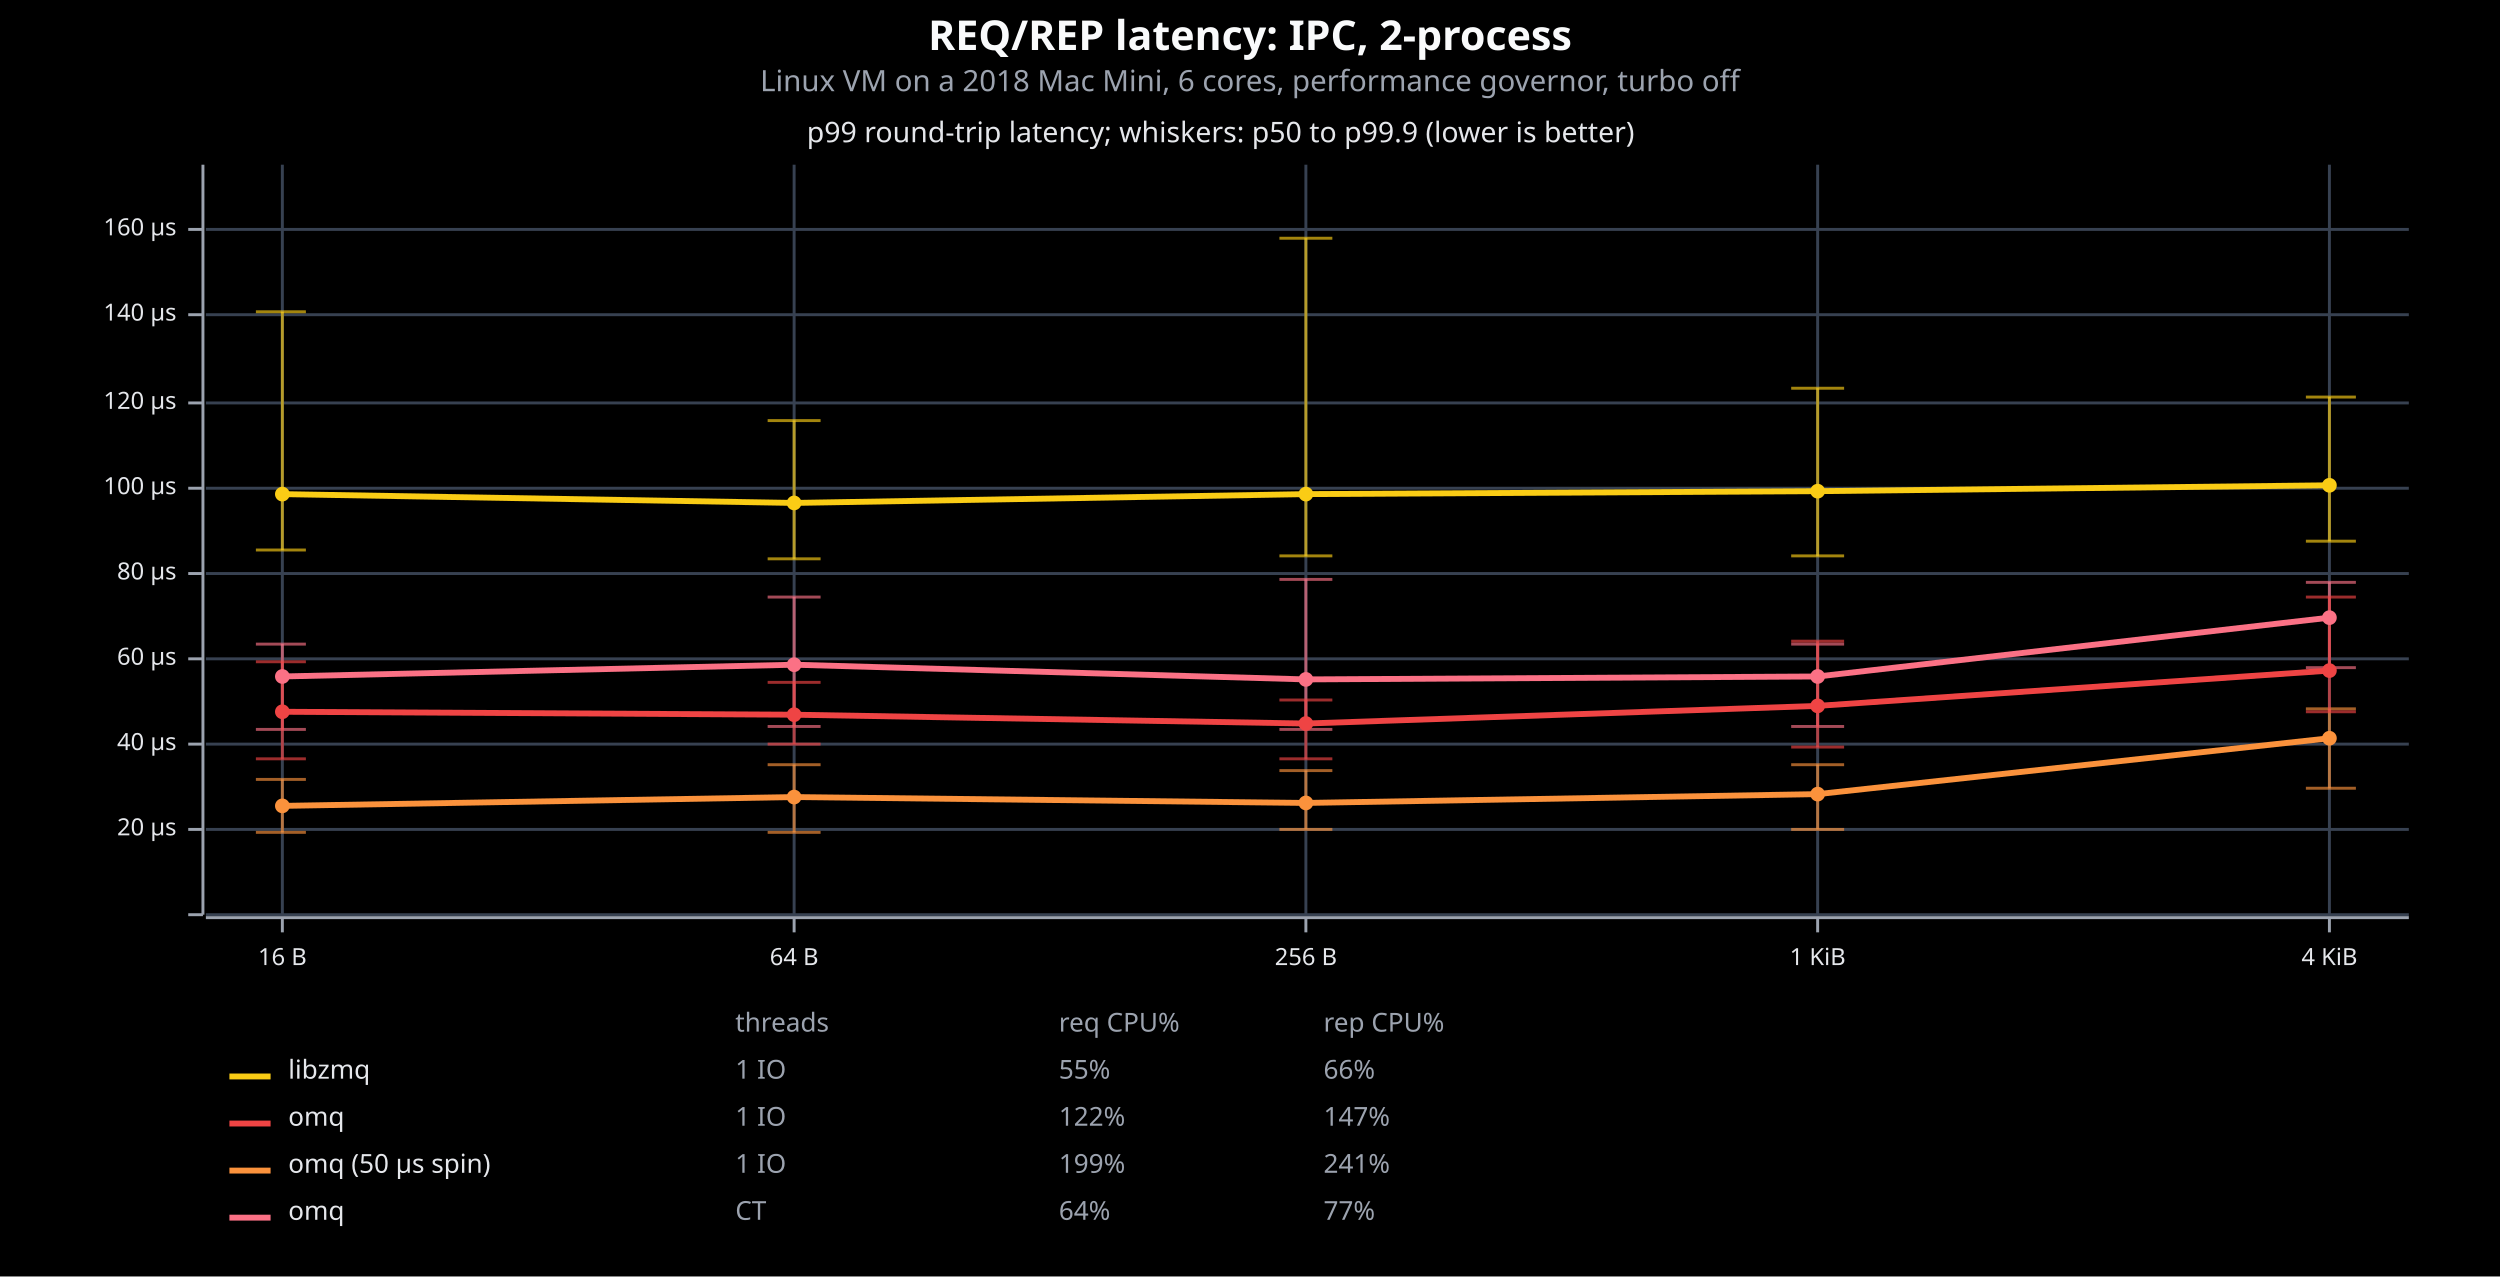
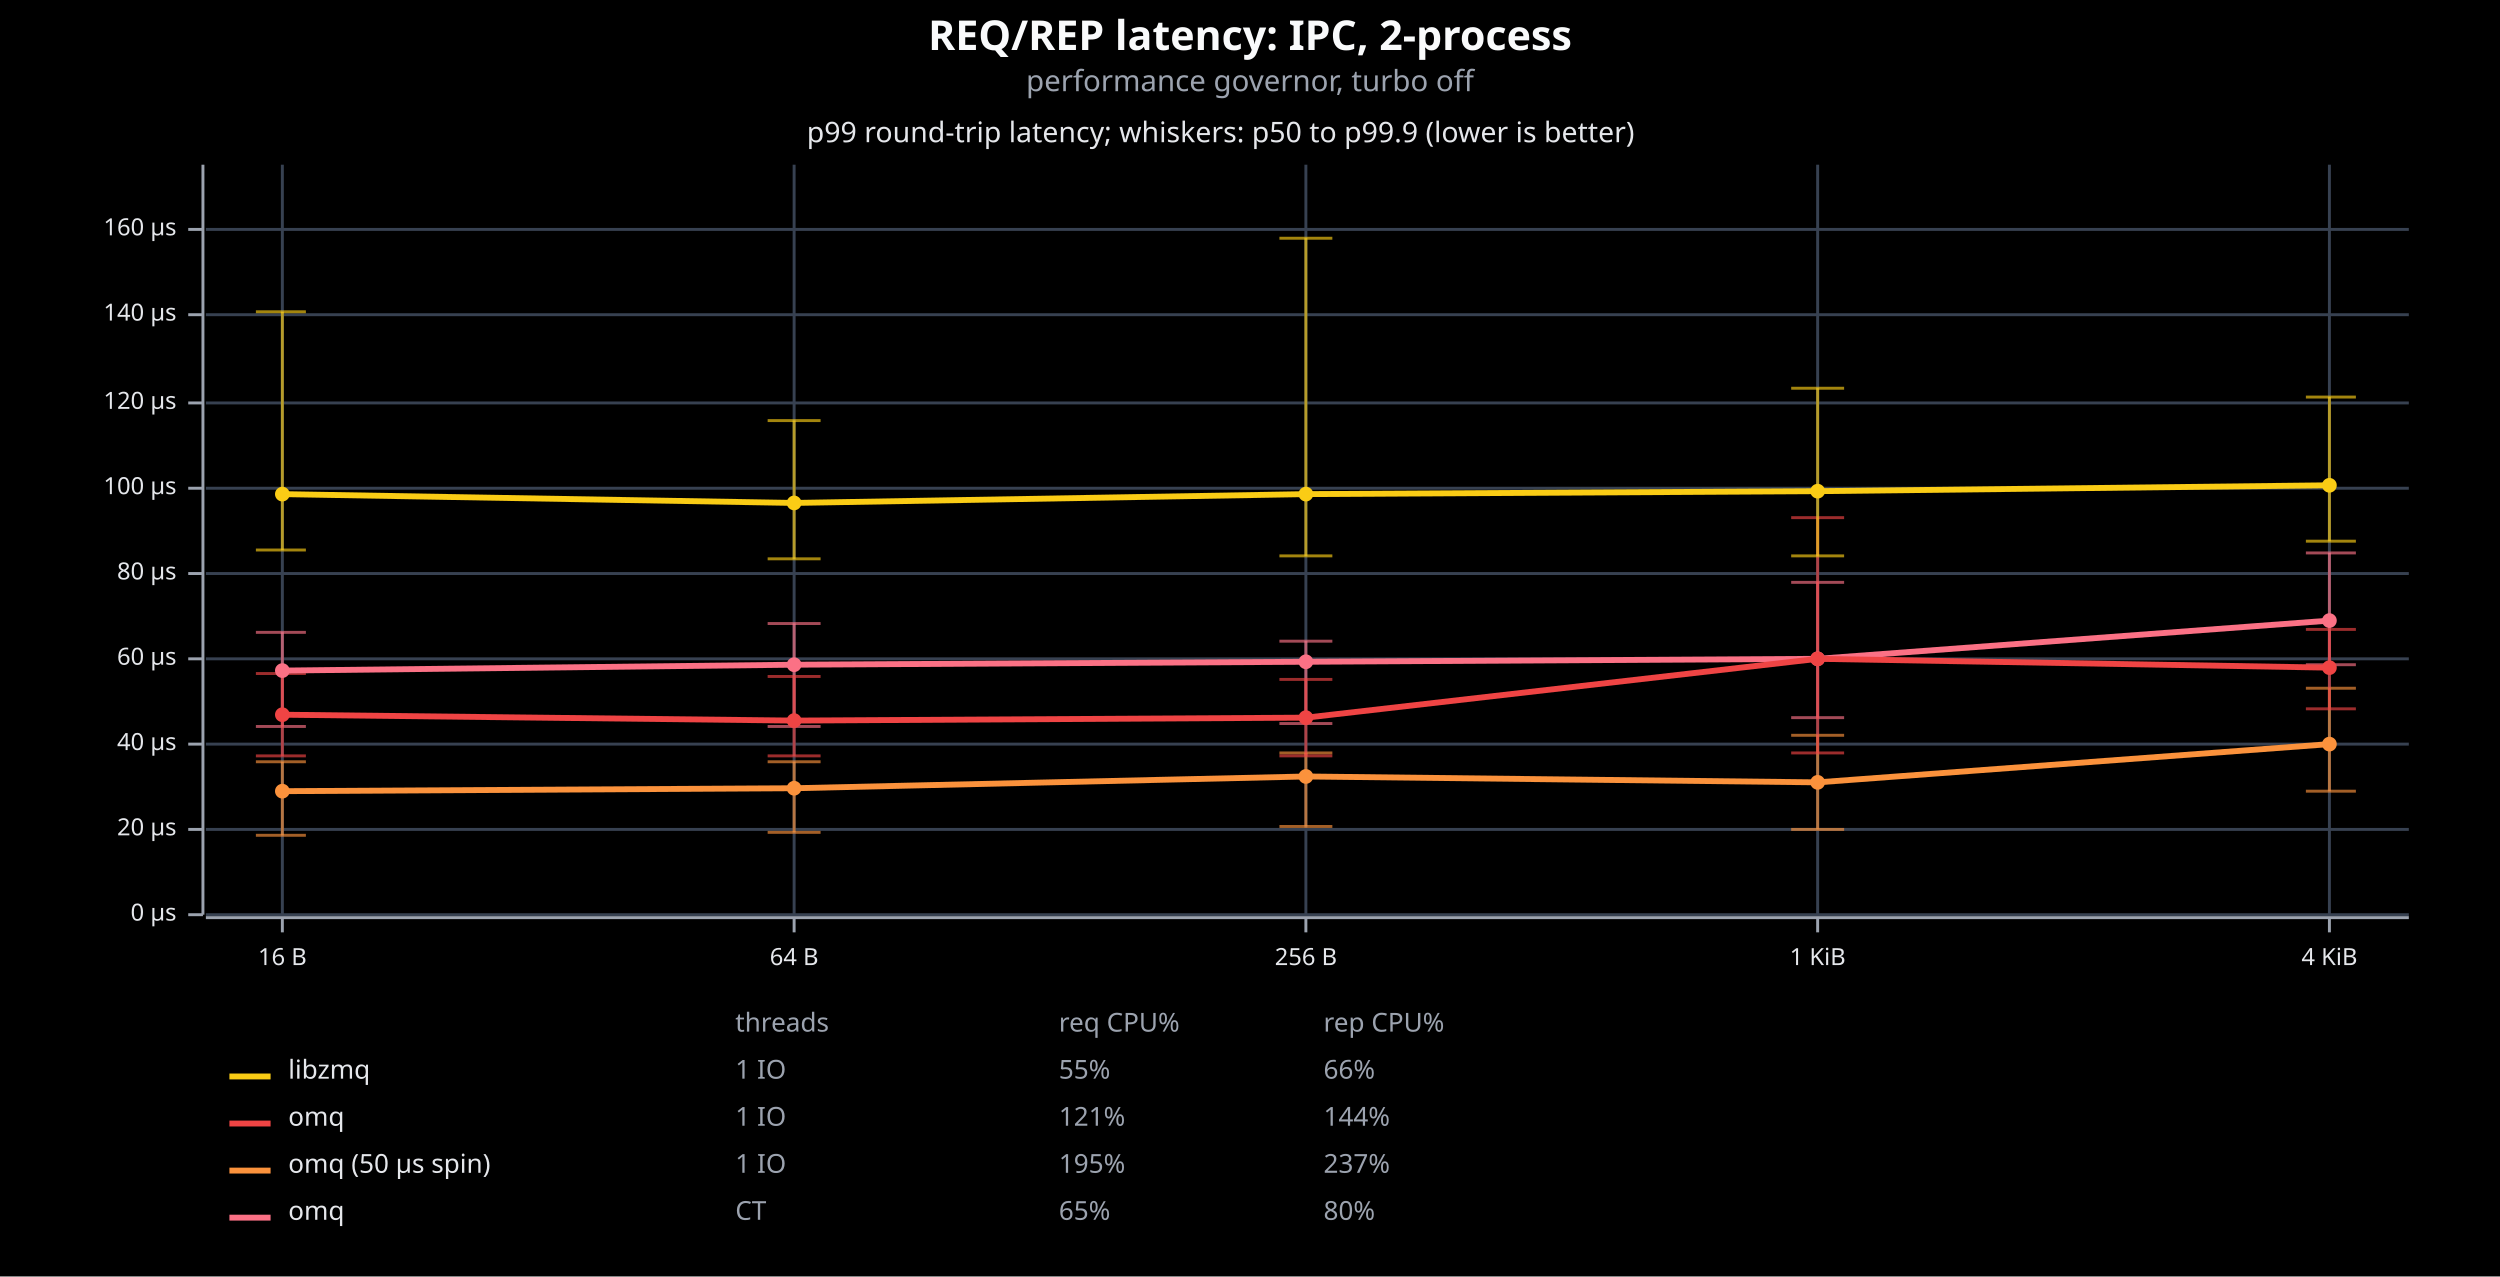
<svg xmlns="http://www.w3.org/2000/svg" viewBox="0 0 850 434" font-family="system-ui, -apple-system, sans-serif">
  <rect x="0" y="0" width="850" height="434" opacity="1" fill="#000000" stroke="none" />
  <text x="425" y="17" text-anchor="middle" font-family="sans-serif" font-size="14" font-weight="bold" fill="#F9FAFB">REQ/REP latency: IPC, 2-process</text>
-   <text x="425" y="31" text-anchor="middle" font-family="sans-serif" font-size="10" fill="#9CA3AF">Linux VM on a 2018 Mac Mini, 6 cores, performance governor, turbo off</text>
+   <text x="425" y="31" text-anchor="middle" font-family="sans-serif" font-size="10" fill="#9CA3AF">performance governor, turbo off</text>
  <text x="415" y="41" dy="0.76em" text-anchor="middle" font-family="sans-serif" font-size="9.677" opacity="1" fill="#E5E7EB">
p99 round-trip latency; whiskers: p50 to p99.9 (lower is better)
</text>
  <line opacity="1" stroke="#374151" stroke-width="1" x1="96" y1="311" x2="96" y2="56" />
  <line opacity="1" stroke="#374151" stroke-width="1" x1="270" y1="311" x2="270" y2="56" />
  <line opacity="1" stroke="#374151" stroke-width="1" x1="444" y1="311" x2="444" y2="56" />
  <line opacity="1" stroke="#374151" stroke-width="1" x1="618" y1="311" x2="618" y2="56" />
  <line opacity="1" stroke="#374151" stroke-width="1" x1="792" y1="311" x2="792" y2="56" />
  <line opacity="1" stroke="#374151" stroke-width="1" x1="70" y1="311" x2="819" y2="311" />
  <line opacity="1" stroke="#374151" stroke-width="1" x1="70" y1="282" x2="819" y2="282" />
  <line opacity="1" stroke="#374151" stroke-width="1" x1="70" y1="253" x2="819" y2="253" />
  <line opacity="1" stroke="#374151" stroke-width="1" x1="70" y1="224" x2="819" y2="224" />
  <line opacity="1" stroke="#374151" stroke-width="1" x1="70" y1="195" x2="819" y2="195" />
  <line opacity="1" stroke="#374151" stroke-width="1" x1="70" y1="166" x2="819" y2="166" />
  <line opacity="1" stroke="#374151" stroke-width="1" x1="70" y1="137" x2="819" y2="137" />
  <line opacity="1" stroke="#374151" stroke-width="1" x1="70" y1="107" x2="819" y2="107" />
  <line opacity="1" stroke="#374151" stroke-width="1" x1="70" y1="78" x2="819" y2="78" />
  <polyline fill="none" opacity="1" stroke="#9CA3AF" stroke-width="1" points="69,56 69,311 " />
  <text x="60" y="311" dy="0.5ex" text-anchor="end" font-family="sans-serif" font-size="8.065" opacity="1" fill="#E5E7EB">
- 
+ 0 μs
</text>
  <polyline fill="none" opacity="1" stroke="#9CA3AF" stroke-width="1" points="64,311 69,311 " />
  <text x="60" y="282" dy="0.5ex" text-anchor="end" font-family="sans-serif" font-size="8.065" opacity="1" fill="#E5E7EB">
20 μs
</text>
  <polyline fill="none" opacity="1" stroke="#9CA3AF" stroke-width="1" points="64,282 69,282 " />
  <text x="60" y="253" dy="0.5ex" text-anchor="end" font-family="sans-serif" font-size="8.065" opacity="1" fill="#E5E7EB">
40 μs
</text>
  <polyline fill="none" opacity="1" stroke="#9CA3AF" stroke-width="1" points="64,253 69,253 " />
  <text x="60" y="224" dy="0.5ex" text-anchor="end" font-family="sans-serif" font-size="8.065" opacity="1" fill="#E5E7EB">
60 μs
</text>
  <polyline fill="none" opacity="1" stroke="#9CA3AF" stroke-width="1" points="64,224 69,224 " />
  <text x="60" y="195" dy="0.5ex" text-anchor="end" font-family="sans-serif" font-size="8.065" opacity="1" fill="#E5E7EB">
80 μs
</text>
  <polyline fill="none" opacity="1" stroke="#9CA3AF" stroke-width="1" points="64,195 69,195 " />
  <text x="60" y="166" dy="0.5ex" text-anchor="end" font-family="sans-serif" font-size="8.065" opacity="1" fill="#E5E7EB">
100 μs
</text>
  <polyline fill="none" opacity="1" stroke="#9CA3AF" stroke-width="1" points="64,166 69,166 " />
  <text x="60" y="137" dy="0.5ex" text-anchor="end" font-family="sans-serif" font-size="8.065" opacity="1" fill="#E5E7EB">
120 μs
</text>
  <polyline fill="none" opacity="1" stroke="#9CA3AF" stroke-width="1" points="64,137 69,137 " />
  <text x="60" y="107" dy="0.5ex" text-anchor="end" font-family="sans-serif" font-size="8.065" opacity="1" fill="#E5E7EB">
140 μs
</text>
  <polyline fill="none" opacity="1" stroke="#9CA3AF" stroke-width="1" points="64,107 69,107 " />
  <text x="60" y="78" dy="0.5ex" text-anchor="end" font-family="sans-serif" font-size="8.065" opacity="1" fill="#E5E7EB">
160 μs
</text>
  <polyline fill="none" opacity="1" stroke="#9CA3AF" stroke-width="1" points="64,78 69,78 " />
  <polyline fill="none" opacity="1" stroke="#9CA3AF" stroke-width="1" points="70,312 819,312 " />
  <text x="96" y="322" dy="0.76em" text-anchor="middle" font-family="sans-serif" font-size="8.065" opacity="1" fill="#E5E7EB">
16 B
</text>
  <polyline fill="none" opacity="1" stroke="#9CA3AF" stroke-width="1" points="96,312 96,317 " />
  <text x="270" y="322" dy="0.76em" text-anchor="middle" font-family="sans-serif" font-size="8.065" opacity="1" fill="#E5E7EB">
64 B
</text>
  <polyline fill="none" opacity="1" stroke="#9CA3AF" stroke-width="1" points="270,312 270,317 " />
  <text x="444" y="322" dy="0.76em" text-anchor="middle" font-family="sans-serif" font-size="8.065" opacity="1" fill="#E5E7EB">
256 B
</text>
  <polyline fill="none" opacity="1" stroke="#9CA3AF" stroke-width="1" points="444,312 444,317 " />
  <text x="618" y="322" dy="0.76em" text-anchor="middle" font-family="sans-serif" font-size="8.065" opacity="1" fill="#E5E7EB">
1 KiB
</text>
  <polyline fill="none" opacity="1" stroke="#9CA3AF" stroke-width="1" points="618,312 618,317 " />
  <text x="792" y="322" dy="0.76em" text-anchor="middle" font-family="sans-serif" font-size="8.065" opacity="1" fill="#E5E7EB">
4 KiB
</text>
  <polyline fill="none" opacity="1" stroke="#9CA3AF" stroke-width="1" points="792,312 792,317 " />
-   <polyline fill="none" opacity="0.65" stroke="#FB7185" stroke-width="1" points="96,248 96,219 " />
-   <polyline fill="none" opacity="0.65" stroke="#FB7185" stroke-width="1" points="87,248 104,248 " />
-   <polyline fill="none" opacity="0.65" stroke="#FB7185" stroke-width="1" points="87,219 104,219 " />
-   <polyline fill="none" opacity="0.65" stroke="#FB7185" stroke-width="1" points="270,247 270,203 " />
+   <polyline fill="none" opacity="0.65" stroke="#FB7185" stroke-width="1" points="96,247 96,215 " />
+   <polyline fill="none" opacity="0.65" stroke="#FB7185" stroke-width="1" points="87,247 104,247 " />
+   <polyline fill="none" opacity="0.65" stroke="#FB7185" stroke-width="1" points="87,215 104,215 " />
+   <polyline fill="none" opacity="0.65" stroke="#FB7185" stroke-width="1" points="270,247 270,212 " />
  <polyline fill="none" opacity="0.65" stroke="#FB7185" stroke-width="1" points="261,247 279,247 " />
-   <polyline fill="none" opacity="0.65" stroke="#FB7185" stroke-width="1" points="261,203 279,203 " />
-   <polyline fill="none" opacity="0.65" stroke="#FB7185" stroke-width="1" points="444,248 444,197 " />
-   <polyline fill="none" opacity="0.65" stroke="#FB7185" stroke-width="1" points="435,248 453,248 " />
-   <polyline fill="none" opacity="0.65" stroke="#FB7185" stroke-width="1" points="435,197 453,197 " />
-   <polyline fill="none" opacity="0.65" stroke="#FB7185" stroke-width="1" points="618,247 618,219 " />
-   <polyline fill="none" opacity="0.65" stroke="#FB7185" stroke-width="1" points="609,247 627,247 " />
-   <polyline fill="none" opacity="0.65" stroke="#FB7185" stroke-width="1" points="609,219 627,219 " />
-   <polyline fill="none" opacity="0.65" stroke="#FB7185" stroke-width="1" points="792,227 792,198 " />
-   <polyline fill="none" opacity="0.65" stroke="#FB7185" stroke-width="1" points="784,227 801,227 " />
-   <polyline fill="none" opacity="0.65" stroke="#FB7185" stroke-width="1" points="784,198 801,198 " />
-   <polyline fill="none" opacity="0.65" stroke="#FB923C" stroke-width="1" points="96,283 96,265 " />
-   <polyline fill="none" opacity="0.65" stroke="#FB923C" stroke-width="1" points="87,283 104,283 " />
-   <polyline fill="none" opacity="0.65" stroke="#FB923C" stroke-width="1" points="87,265 104,265 " />
-   <polyline fill="none" opacity="0.65" stroke="#FB923C" stroke-width="1" points="270,283 270,260 " />
+   <polyline fill="none" opacity="0.65" stroke="#FB7185" stroke-width="1" points="261,212 279,212 " />
+   <polyline fill="none" opacity="0.65" stroke="#FB7185" stroke-width="1" points="444,246 444,218 " />
+   <polyline fill="none" opacity="0.65" stroke="#FB7185" stroke-width="1" points="435,246 453,246 " />
+   <polyline fill="none" opacity="0.65" stroke="#FB7185" stroke-width="1" points="435,218 453,218 " />
+   <polyline fill="none" opacity="0.65" stroke="#FB7185" stroke-width="1" points="618,244 618,198 " />
+   <polyline fill="none" opacity="0.65" stroke="#FB7185" stroke-width="1" points="609,244 627,244 " />
+   <polyline fill="none" opacity="0.65" stroke="#FB7185" stroke-width="1" points="609,198 627,198 " />
+   <polyline fill="none" opacity="0.65" stroke="#FB7185" stroke-width="1" points="792,226 792,188 " />
+   <polyline fill="none" opacity="0.65" stroke="#FB7185" stroke-width="1" points="784,226 801,226 " />
+   <polyline fill="none" opacity="0.65" stroke="#FB7185" stroke-width="1" points="784,188 801,188 " />
+   <polyline fill="none" opacity="0.65" stroke="#FB923C" stroke-width="1" points="96,284 96,259 " />
+   <polyline fill="none" opacity="0.65" stroke="#FB923C" stroke-width="1" points="87,284 104,284 " />
+   <polyline fill="none" opacity="0.65" stroke="#FB923C" stroke-width="1" points="87,259 104,259 " />
+   <polyline fill="none" opacity="0.65" stroke="#FB923C" stroke-width="1" points="270,283 270,259 " />
  <polyline fill="none" opacity="0.65" stroke="#FB923C" stroke-width="1" points="261,283 279,283 " />
-   <polyline fill="none" opacity="0.65" stroke="#FB923C" stroke-width="1" points="261,260 279,260 " />
-   <polyline fill="none" opacity="0.65" stroke="#FB923C" stroke-width="1" points="444,282 444,262 " />
-   <polyline fill="none" opacity="0.65" stroke="#FB923C" stroke-width="1" points="435,282 453,282 " />
-   <polyline fill="none" opacity="0.65" stroke="#FB923C" stroke-width="1" points="435,262 453,262 " />
-   <polyline fill="none" opacity="0.65" stroke="#FB923C" stroke-width="1" points="618,282 618,260 " />
+   <polyline fill="none" opacity="0.65" stroke="#FB923C" stroke-width="1" points="261,259 279,259 " />
+   <polyline fill="none" opacity="0.65" stroke="#FB923C" stroke-width="1" points="444,281 444,256 " />
+   <polyline fill="none" opacity="0.65" stroke="#FB923C" stroke-width="1" points="435,281 453,281 " />
+   <polyline fill="none" opacity="0.65" stroke="#FB923C" stroke-width="1" points="435,256 453,256 " />
+   <polyline fill="none" opacity="0.65" stroke="#FB923C" stroke-width="1" points="618,282 618,250 " />
  <polyline fill="none" opacity="0.65" stroke="#FB923C" stroke-width="1" points="609,282 627,282 " />
-   <polyline fill="none" opacity="0.65" stroke="#FB923C" stroke-width="1" points="609,260 627,260 " />
-   <polyline fill="none" opacity="0.65" stroke="#FB923C" stroke-width="1" points="792,268 792,241 " />
-   <polyline fill="none" opacity="0.65" stroke="#FB923C" stroke-width="1" points="784,268 801,268 " />
-   <polyline fill="none" opacity="0.65" stroke="#FB923C" stroke-width="1" points="784,241 801,241 " />
-   <polyline fill="none" opacity="0.65" stroke="#EF4444" stroke-width="1" points="96,258 96,225 " />
-   <polyline fill="none" opacity="0.65" stroke="#EF4444" stroke-width="1" points="87,258 104,258 " />
-   <polyline fill="none" opacity="0.65" stroke="#EF4444" stroke-width="1" points="87,225 104,225 " />
-   <polyline fill="none" opacity="0.65" stroke="#EF4444" stroke-width="1" points="270,253 270,232 " />
-   <polyline fill="none" opacity="0.65" stroke="#EF4444" stroke-width="1" points="261,253 279,253 " />
-   <polyline fill="none" opacity="0.65" stroke="#EF4444" stroke-width="1" points="261,232 279,232 " />
-   <polyline fill="none" opacity="0.65" stroke="#EF4444" stroke-width="1" points="444,258 444,238 " />
-   <polyline fill="none" opacity="0.65" stroke="#EF4444" stroke-width="1" points="435,258 453,258 " />
-   <polyline fill="none" opacity="0.65" stroke="#EF4444" stroke-width="1" points="435,238 453,238 " />
-   <polyline fill="none" opacity="0.65" stroke="#EF4444" stroke-width="1" points="618,254 618,218 " />
-   <polyline fill="none" opacity="0.65" stroke="#EF4444" stroke-width="1" points="609,254 627,254 " />
-   <polyline fill="none" opacity="0.65" stroke="#EF4444" stroke-width="1" points="609,218 627,218 " />
-   <polyline fill="none" opacity="0.65" stroke="#EF4444" stroke-width="1" points="792,242 792,203 " />
-   <polyline fill="none" opacity="0.65" stroke="#EF4444" stroke-width="1" points="784,242 801,242 " />
-   <polyline fill="none" opacity="0.65" stroke="#EF4444" stroke-width="1" points="784,203 801,203 " />
+   <polyline fill="none" opacity="0.65" stroke="#FB923C" stroke-width="1" points="609,250 627,250 " />
+   <polyline fill="none" opacity="0.65" stroke="#FB923C" stroke-width="1" points="792,269 792,234 " />
+   <polyline fill="none" opacity="0.65" stroke="#FB923C" stroke-width="1" points="784,269 801,269 " />
+   <polyline fill="none" opacity="0.65" stroke="#FB923C" stroke-width="1" points="784,234 801,234 " />
+   <polyline fill="none" opacity="0.65" stroke="#EF4444" stroke-width="1" points="96,257 96,229 " />
+   <polyline fill="none" opacity="0.65" stroke="#EF4444" stroke-width="1" points="87,257 104,257 " />
+   <polyline fill="none" opacity="0.65" stroke="#EF4444" stroke-width="1" points="87,229 104,229 " />
+   <polyline fill="none" opacity="0.65" stroke="#EF4444" stroke-width="1" points="270,257 270,230 " />
+   <polyline fill="none" opacity="0.65" stroke="#EF4444" stroke-width="1" points="261,257 279,257 " />
+   <polyline fill="none" opacity="0.65" stroke="#EF4444" stroke-width="1" points="261,230 279,230 " />
+   <polyline fill="none" opacity="0.65" stroke="#EF4444" stroke-width="1" points="444,257 444,231 " />
+   <polyline fill="none" opacity="0.65" stroke="#EF4444" stroke-width="1" points="435,257 453,257 " />
+   <polyline fill="none" opacity="0.65" stroke="#EF4444" stroke-width="1" points="435,231 453,231 " />
+   <polyline fill="none" opacity="0.65" stroke="#EF4444" stroke-width="1" points="618,256 618,176 " />
+   <polyline fill="none" opacity="0.65" stroke="#EF4444" stroke-width="1" points="609,256 627,256 " />
+   <polyline fill="none" opacity="0.65" stroke="#EF4444" stroke-width="1" points="609,176 627,176 " />
+   <polyline fill="none" opacity="0.65" stroke="#EF4444" stroke-width="1" points="792,241 792,214 " />
+   <polyline fill="none" opacity="0.65" stroke="#EF4444" stroke-width="1" points="784,241 801,241 " />
+   <polyline fill="none" opacity="0.65" stroke="#EF4444" stroke-width="1" points="784,214 801,214 " />
  <polyline fill="none" opacity="0.65" stroke="#FACC15" stroke-width="1" points="96,187 96,106 " />
  <polyline fill="none" opacity="0.65" stroke="#FACC15" stroke-width="1" points="87,187 104,187 " />
  <polyline fill="none" opacity="0.65" stroke="#FACC15" stroke-width="1" points="87,106 104,106 " />
  <polyline fill="none" opacity="0.65" stroke="#FACC15" stroke-width="1" points="270,190 270,143 " />
  <polyline fill="none" opacity="0.65" stroke="#FACC15" stroke-width="1" points="261,190 279,190 " />
  <polyline fill="none" opacity="0.65" stroke="#FACC15" stroke-width="1" points="261,143 279,143 " />
  <polyline fill="none" opacity="0.65" stroke="#FACC15" stroke-width="1" points="444,189 444,81 " />
  <polyline fill="none" opacity="0.65" stroke="#FACC15" stroke-width="1" points="435,189 453,189 " />
  <polyline fill="none" opacity="0.65" stroke="#FACC15" stroke-width="1" points="435,81 453,81 " />
  <polyline fill="none" opacity="0.65" stroke="#FACC15" stroke-width="1" points="618,189 618,132 " />
  <polyline fill="none" opacity="0.65" stroke="#FACC15" stroke-width="1" points="609,189 627,189 " />
  <polyline fill="none" opacity="0.65" stroke="#FACC15" stroke-width="1" points="609,132 627,132 " />
  <polyline fill="none" opacity="0.65" stroke="#FACC15" stroke-width="1" points="792,184 792,135 " />
  <polyline fill="none" opacity="0.65" stroke="#FACC15" stroke-width="1" points="784,184 801,184 " />
  <polyline fill="none" opacity="0.65" stroke="#FACC15" stroke-width="1" points="784,135 801,135 " />
-   <polyline fill="none" opacity="1" stroke="#FB7185" stroke-width="2" points="96,230 270,226 444,231 618,230 792,210 " />
-   <circle cx="96" cy="230" r="2.5" opacity="1" fill="#FB7185" stroke="none" stroke-width="1" />
+   <polyline fill="none" opacity="1" stroke="#FB7185" stroke-width="2" points="96,228 270,226 444,225 618,224 792,211 " />
+   <circle cx="96" cy="228" r="2.5" opacity="1" fill="#FB7185" stroke="none" stroke-width="1" />
  <circle cx="270" cy="226" r="2.5" opacity="1" fill="#FB7185" stroke="none" stroke-width="1" />
-   <circle cx="444" cy="231" r="2.5" opacity="1" fill="#FB7185" stroke="none" stroke-width="1" />
-   <circle cx="618" cy="230" r="2.5" opacity="1" fill="#FB7185" stroke="none" stroke-width="1" />
-   <circle cx="792" cy="210" r="2.5" opacity="1" fill="#FB7185" stroke="none" stroke-width="1" />
-   <polyline fill="none" opacity="1" stroke="#FB923C" stroke-width="2" points="96,274 270,271 444,273 618,270 792,251 " />
-   <circle cx="96" cy="274" r="2.5" opacity="1" fill="#FB923C" stroke="none" stroke-width="1" />
-   <circle cx="270" cy="271" r="2.5" opacity="1" fill="#FB923C" stroke="none" stroke-width="1" />
-   <circle cx="444" cy="273" r="2.5" opacity="1" fill="#FB923C" stroke="none" stroke-width="1" />
-   <circle cx="618" cy="270" r="2.5" opacity="1" fill="#FB923C" stroke="none" stroke-width="1" />
-   <circle cx="792" cy="251" r="2.5" opacity="1" fill="#FB923C" stroke="none" stroke-width="1" />
-   <polyline fill="none" opacity="1" stroke="#EF4444" stroke-width="2" points="96,242 270,243 444,246 618,240 792,228 " />
-   <circle cx="96" cy="242" r="2.5" opacity="1" fill="#EF4444" stroke="none" stroke-width="1" />
-   <circle cx="270" cy="243" r="2.5" opacity="1" fill="#EF4444" stroke="none" stroke-width="1" />
-   <circle cx="444" cy="246" r="2.5" opacity="1" fill="#EF4444" stroke="none" stroke-width="1" />
-   <circle cx="618" cy="240" r="2.5" opacity="1" fill="#EF4444" stroke="none" stroke-width="1" />
-   <circle cx="792" cy="228" r="2.5" opacity="1" fill="#EF4444" stroke="none" stroke-width="1" />
+   <circle cx="444" cy="225" r="2.5" opacity="1" fill="#FB7185" stroke="none" stroke-width="1" />
+   <circle cx="618" cy="224" r="2.5" opacity="1" fill="#FB7185" stroke="none" stroke-width="1" />
+   <circle cx="792" cy="211" r="2.5" opacity="1" fill="#FB7185" stroke="none" stroke-width="1" />
+   <polyline fill="none" opacity="1" stroke="#FB923C" stroke-width="2" points="96,269 270,268 444,264 618,266 792,253 " />
+   <circle cx="96" cy="269" r="2.5" opacity="1" fill="#FB923C" stroke="none" stroke-width="1" />
+   <circle cx="270" cy="268" r="2.5" opacity="1" fill="#FB923C" stroke="none" stroke-width="1" />
+   <circle cx="444" cy="264" r="2.5" opacity="1" fill="#FB923C" stroke="none" stroke-width="1" />
+   <circle cx="618" cy="266" r="2.5" opacity="1" fill="#FB923C" stroke="none" stroke-width="1" />
+   <circle cx="792" cy="253" r="2.5" opacity="1" fill="#FB923C" stroke="none" stroke-width="1" />
+   <polyline fill="none" opacity="1" stroke="#EF4444" stroke-width="2" points="96,243 270,245 444,244 618,224 792,227 " />
+   <circle cx="96" cy="243" r="2.5" opacity="1" fill="#EF4444" stroke="none" stroke-width="1" />
+   <circle cx="270" cy="245" r="2.5" opacity="1" fill="#EF4444" stroke="none" stroke-width="1" />
+   <circle cx="444" cy="244" r="2.5" opacity="1" fill="#EF4444" stroke="none" stroke-width="1" />
+   <circle cx="618" cy="224" r="2.5" opacity="1" fill="#EF4444" stroke="none" stroke-width="1" />
+   <circle cx="792" cy="227" r="2.5" opacity="1" fill="#EF4444" stroke="none" stroke-width="1" />
  <polyline fill="none" opacity="1" stroke="#FACC15" stroke-width="2" points="96,168 270,171 444,168 618,167 792,165 " />
  <circle cx="96" cy="168" r="2.5" opacity="1" fill="#FACC15" stroke="none" stroke-width="1" />
  <circle cx="270" cy="171" r="2.5" opacity="1" fill="#FACC15" stroke="none" stroke-width="1" />
  <circle cx="444" cy="168" r="2.5" opacity="1" fill="#FACC15" stroke="none" stroke-width="1" />
  <circle cx="618" cy="167" r="2.5" opacity="1" fill="#FACC15" stroke="none" stroke-width="1" />
  <circle cx="792" cy="165" r="2.5" opacity="1" fill="#FACC15" stroke="none" stroke-width="1" />
  <text x="250" y="344" dy="0.76em" text-anchor="start" font-family="sans-serif" font-size="8.871" opacity="1" fill="#9CA3AF">
threads
</text>
  <text x="360" y="344" dy="0.76em" text-anchor="start" font-family="sans-serif" font-size="8.871" opacity="1" fill="#9CA3AF">
req CPU%
</text>
  <text x="450" y="344" dy="0.76em" text-anchor="start" font-family="sans-serif" font-size="8.871" opacity="1" fill="#9CA3AF">
rep CPU%
</text>
  <polyline fill="none" opacity="1" stroke="#FACC15" stroke-width="2" points="78,366 92,366 " />
  <text x="98" y="360" dy="0.76em" text-anchor="start" font-family="sans-serif" font-size="8.871" opacity="1" fill="#E5E7EB">
libzmq
</text>
  <text x="250" y="360" dy="0.76em" text-anchor="start" font-family="sans-serif" font-size="8.871" opacity="1" fill="#9CA3AF">
1 IO
</text>
  <text x="360" y="360" dy="0.76em" text-anchor="start" font-family="sans-serif" font-size="8.871" opacity="1" fill="#9CA3AF">
55%
</text>
  <text x="450" y="360" dy="0.76em" text-anchor="start" font-family="sans-serif" font-size="8.871" opacity="1" fill="#9CA3AF">
66%
</text>
  <polyline fill="none" opacity="1" stroke="#EF4444" stroke-width="2" points="78,382 92,382 " />
  <text x="98" y="376" dy="0.76em" text-anchor="start" font-family="sans-serif" font-size="8.871" opacity="1" fill="#E5E7EB">
omq
</text>
  <text x="250" y="376" dy="0.76em" text-anchor="start" font-family="sans-serif" font-size="8.871" opacity="1" fill="#9CA3AF">
1 IO
</text>
  <text x="360" y="376" dy="0.76em" text-anchor="start" font-family="sans-serif" font-size="8.871" opacity="1" fill="#9CA3AF">
- 122%
+ 121%
</text>
  <text x="450" y="376" dy="0.76em" text-anchor="start" font-family="sans-serif" font-size="8.871" opacity="1" fill="#9CA3AF">
- 147%
+ 144%
</text>
  <polyline fill="none" opacity="1" stroke="#FB923C" stroke-width="2" points="78,398 92,398 " />
  <text x="98" y="392" dy="0.76em" text-anchor="start" font-family="sans-serif" font-size="8.871" opacity="1" fill="#E5E7EB">
omq (50 μs spin)
</text>
  <text x="250" y="392" dy="0.76em" text-anchor="start" font-family="sans-serif" font-size="8.871" opacity="1" fill="#9CA3AF">
1 IO
</text>
  <text x="360" y="392" dy="0.76em" text-anchor="start" font-family="sans-serif" font-size="8.871" opacity="1" fill="#9CA3AF">
- 199%
+ 195%
</text>
  <text x="450" y="392" dy="0.76em" text-anchor="start" font-family="sans-serif" font-size="8.871" opacity="1" fill="#9CA3AF">
- 241%
+ 237%
</text>
  <polyline fill="none" opacity="1" stroke="#FB7185" stroke-width="2" points="78,414 92,414 " />
  <text x="98" y="408" dy="0.76em" text-anchor="start" font-family="sans-serif" font-size="8.871" opacity="1" fill="#E5E7EB">
omq
</text>
  <text x="250" y="408" dy="0.76em" text-anchor="start" font-family="sans-serif" font-size="8.871" opacity="1" fill="#9CA3AF">
CT
</text>
  <text x="360" y="408" dy="0.76em" text-anchor="start" font-family="sans-serif" font-size="8.871" opacity="1" fill="#9CA3AF">
- 64%
+ 65%
</text>
  <text x="450" y="408" dy="0.76em" text-anchor="start" font-family="sans-serif" font-size="8.871" opacity="1" fill="#9CA3AF">
- 77%
+ 80%
</text>
</svg>
